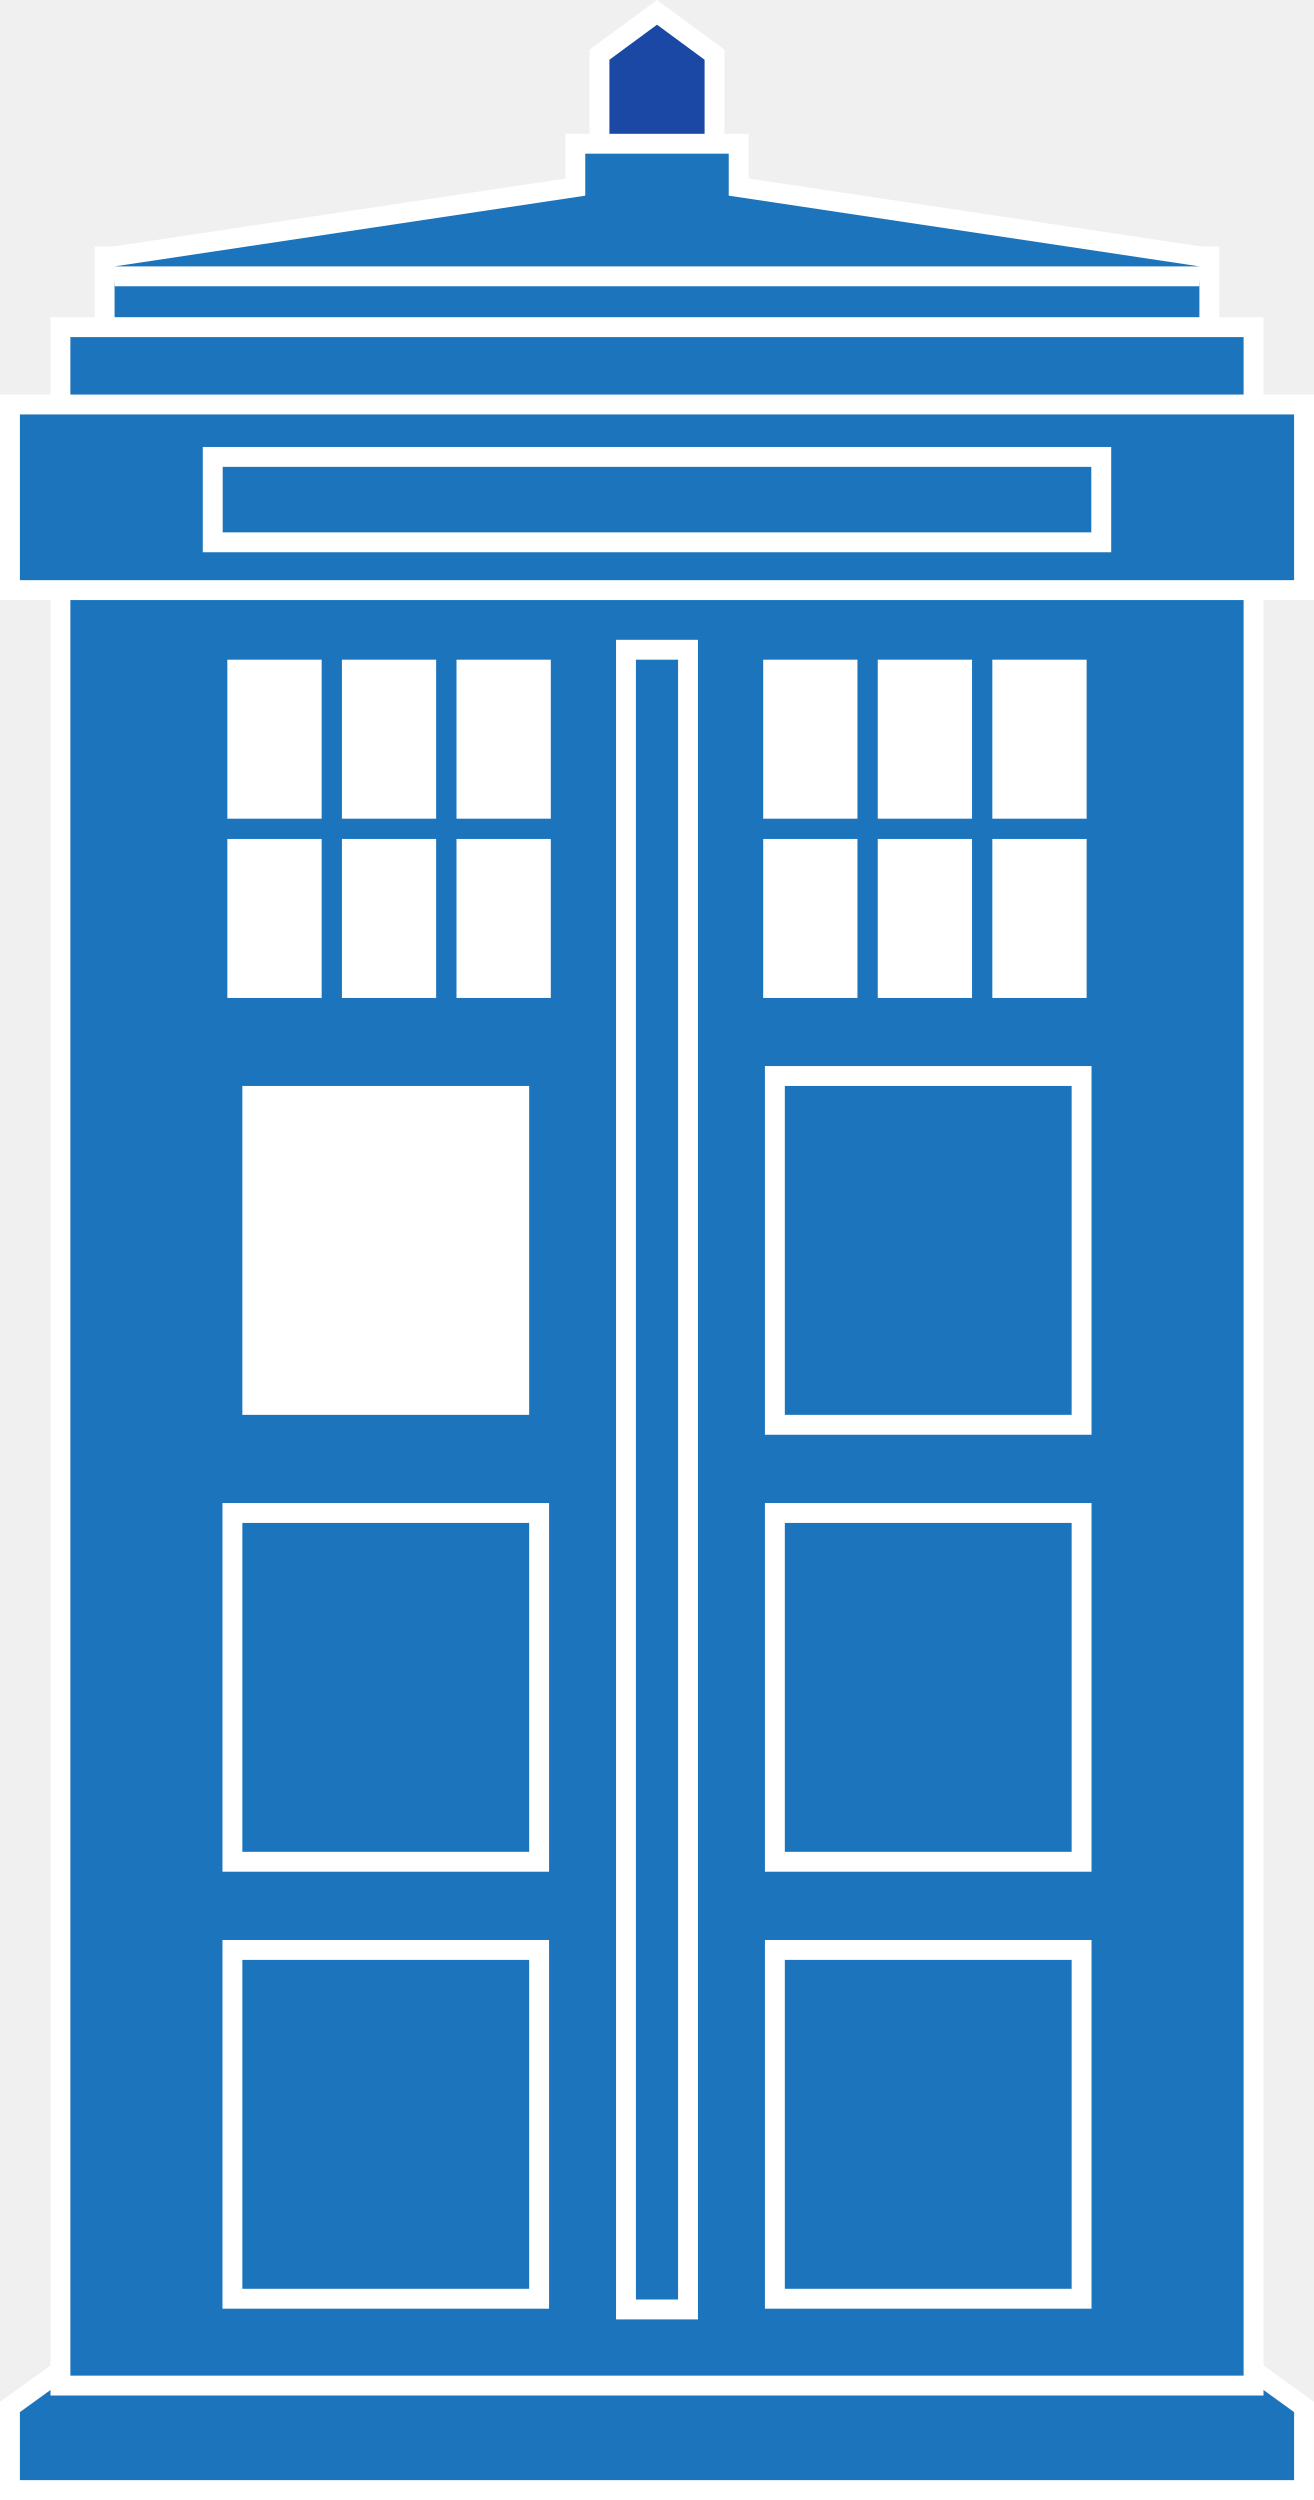
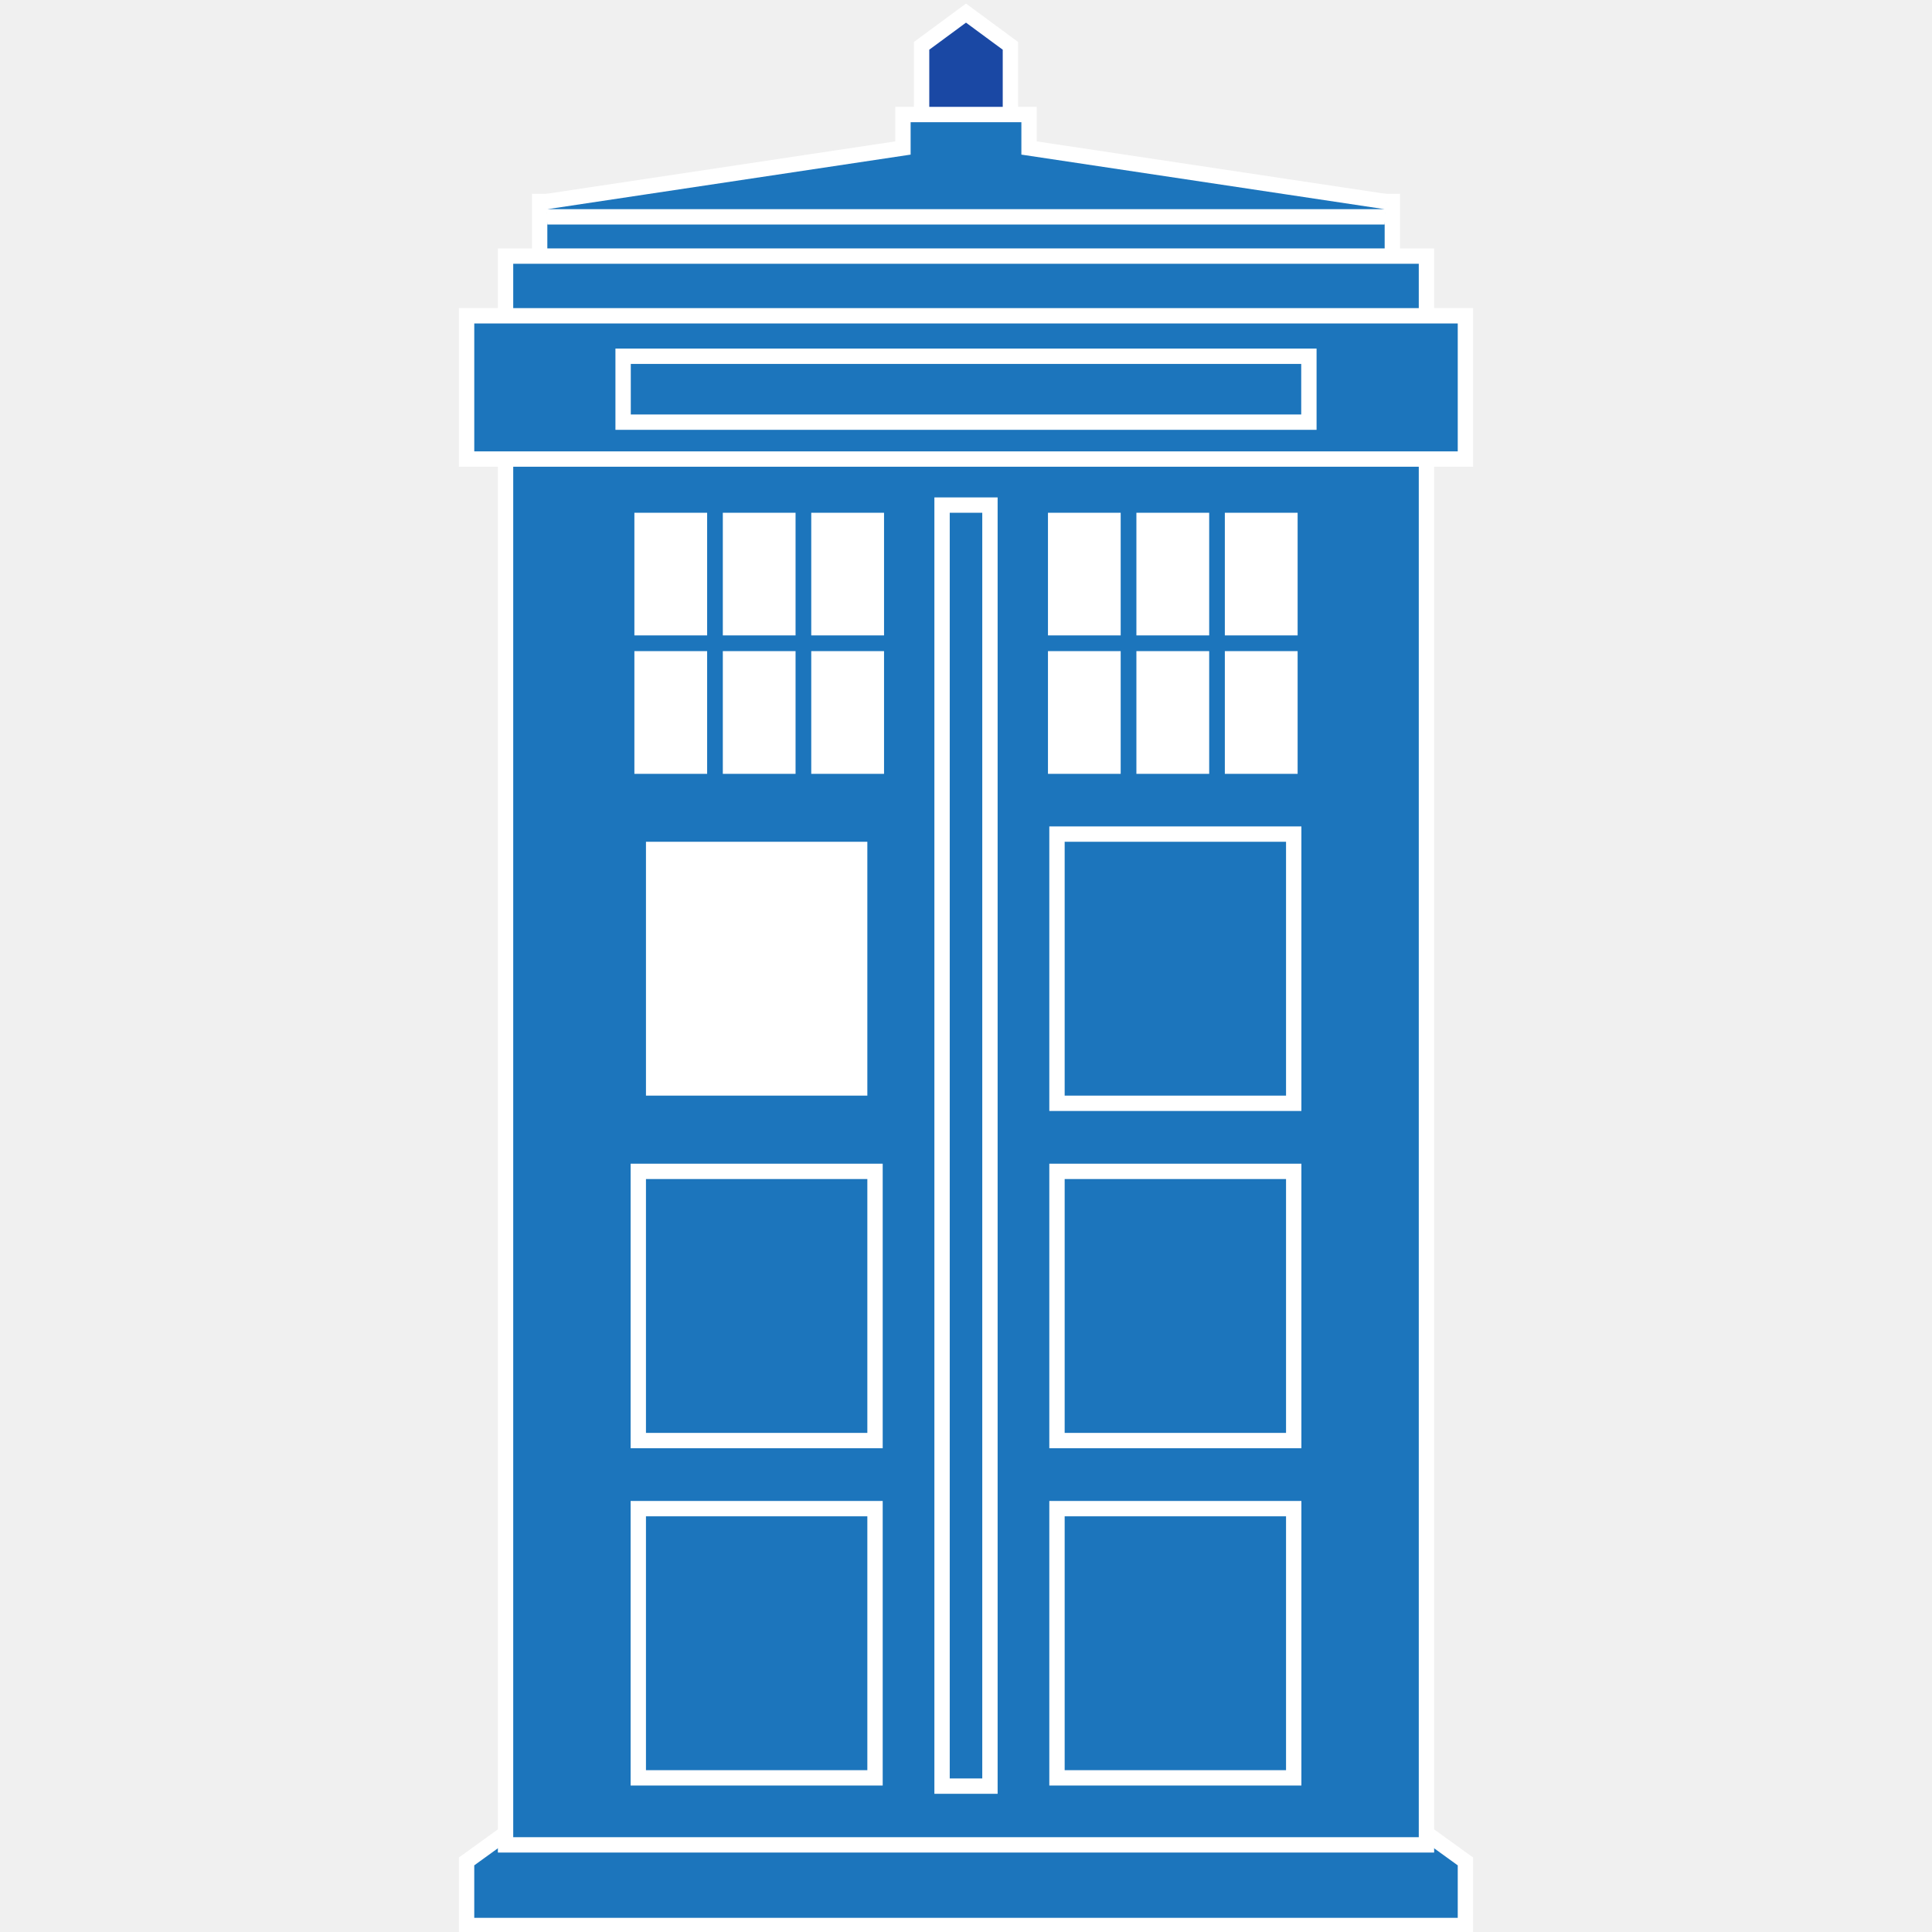
- <svg xmlns="http://www.w3.org/2000/svg" version="1.1" id="Layer_1" x="0px" y="0px" width="74.967" height="142.633" viewBox="0 0 74.967 142.633" enable-background="new 0 0 1400 980" xml:space="preserve">
+ <svg xmlns="http://www.w3.org/2000/svg" version="1.1" id="Layer_1" x="0px" y="0px" width="70" height="70" viewBox="0 0 70 70" enable-background="new 0 0 1400 980" xml:space="preserve">
  <defs id="defs2119">
	

		
		
	
			
			
			
			
		
			
			
			
		
	
	
</defs>
-   <g id="g292" transform="matrix(0.5,0,0,0.5,-519.0305,-92.3065)">
+   <g id="g292" transform="matrix(0.2450815,0,0,0.2450815,-237.7826,-45.11546)">
    <g id="g12">
      <g id="g6">
-         <polygon fill="#1a48a4" points="1106.463,190.859 1113.028,186.022 1119.594,190.859 1119.594,210.092 1106.463,210.092 " id="polygon4" />
+         <polygon fill="#1a48a4" points="1113.028,186.022 1119.594,190.859 1119.594,210.092 1106.463,210.092 1106.463,190.859 " id="polygon4" />
      </g>
      <g id="g10">
        <path fill="#ffffff" d="m 1113.028,187.431 5.431,4.001 v 17.525 h -10.861 v -17.525 l 5.43,-4.001 m 0,-2.818 -1.346,0.992 -5.431,4.001 -0.923,0.68 v 1.147 17.525 2.269 h 2.269 10.861 2.269 v -2.269 -17.525 -1.147 l -0.923,-0.68 -5.431,-4.001 z" id="path8" />
      </g>
    </g>
    <g id="g22">
      <g id="g16">
-         <polygon fill="#1c75bc" points="1186.86,459.268 1186.86,468.744 1039.197,468.744 1039.197,459.268 1045.725,454.553 1180.332,454.553 " id="polygon14" />
+         <polygon fill="#1c75bc" points="1180.332,454.553 1186.86,459.268 1186.86,468.744 1039.197,468.744 1039.197,459.268 1045.725,454.553 " id="polygon14" />
      </g>
      <g id="g20">
        <path fill="#ffffff" d="m 1179.965,455.688 5.76,4.161 v 7.761 h -72.697 -72.697 v -7.761 l 5.76,-4.161 h 133.874 m 0.734,-2.269 h -0.734 -133.874 -0.734 l -0.595,0.43 -5.76,4.161 -0.941,0.679 v 1.16 7.761 2.269 h 2.269 72.697 72.697 2.269 v -2.269 -7.761 -1.16 l -0.941,-0.679 -5.76,-4.161 z" id="path18" />
      </g>
    </g>
    <g id="g74">
      <g id="g32">
        <g id="g26">
          <rect x="1050" y="213.874" fill="#1c75bc" width="126.057" height="10.338" id="rect24" />
        </g>
        <g id="g30">
          <path fill="#ffffff" d="m 1174.922,215.009 v 8.069 h -123.788 v -8.069 h 123.788 m 2.27,-2.27 h -2.269 -123.788 -2.269 v 2.269 8.069 2.269 h 2.269 123.788 2.269 v -2.269 -8.069 z" id="path28" />
        </g>
      </g>
      <g id="g42">
        <g id="g36">
          <rect x="1044.957" y="221.943" fill="#1c75bc" width="136.143" height="11.095" id="rect34" />
        </g>
        <g id="g40">
          <path fill="#ffffff" d="m 1179.965,223.078 v 8.825 h -133.874 v -8.825 h 5.043 123.788 5.043 m 2.27,-2.27 h -2.269 -5.043 -123.788 -5.043 -2.269 v 2.269 8.825 2.269 h 2.269 133.874 2.269 v -2.269 -8.825 z" id="path38" />
        </g>
      </g>
      <g id="g52">
        <g id="g46">
-           <polygon fill="#1c75bc" points="1175.091,213.887 1174.922,216.144 1051.135,216.144 1050.966,213.887 1103.708,205.963 1103.708,201.014 1122.349,201.014 1122.349,205.963 " id="polygon44" />
+           <polygon fill="#1c75bc" points="1050.966,213.887 1103.708,205.963 1103.708,201.014 1122.349,201.014 1122.349,205.963 1175.091,213.887 1174.922,216.144 1051.135,216.144 " id="polygon44" />
        </g>
        <g id="g50">
          <path fill="#ffffff" d="m 1121.214,202.149 v 4.791 l 53.708,8.069 h -123.788 l 53.708,-8.069 v -4.791 h 8.186 8.186 m 2.269,-2.269 h -2.269 -8.186 -8.186 -2.269 v 2.269 2.837 l -51.776,7.779 0.337,4.514 h 123.788 l 0.337,-4.514 -51.776,-7.779 v -2.837 z" id="path48" />
        </g>
      </g>
      <g id="g62">
        <g id="g56">
          <rect x="1044.957" y="249.68" fill="#1c75bc" width="136.143" height="207.143" id="rect54" />
        </g>
        <g id="g60">
          <path fill="#ffffff" d="M 1179.965,250.814 V 455.688 H 1046.091 V 250.814 h 133.874 m 2.27,-2.269 h -2.269 -133.874 -2.269 v 2.269 204.874 2.269 h 2.269 133.874 2.269 v -2.269 -204.874 z" id="path58" />
        </g>
      </g>
      <g id="g72">
        <g id="g66">
          <rect x="1039.197" y="230.768" fill="#1c75bc" width="147.664" height="21.181" id="rect64" />
        </g>
        <g id="g70">
          <path fill="#ffffff" d="m 1185.726,231.903 v 18.911 h -5.76 -133.874 -5.76 v -18.911 h 5.76 133.874 5.76 m 2.269,-2.269 h -2.269 -5.76 -133.874 -5.76 -2.269 v 2.269 18.911 2.269 h 2.269 5.76 133.874 5.76 2.269 v -2.269 -18.911 z" id="path68" />
        </g>
      </g>
    </g>
    <g id="g96">
      <g id="g84">
        <g id="g78">
          <rect x="1064.58" y="357.254" fill="#1c75bc" width="34.998" height="39.8" id="rect76" />
        </g>
        <g id="g82">
          <path fill="#ffffff" d="m 1098.443,358.388 v 37.53 h -32.728 v -37.53 h 32.728 m 2.27,-2.269 h -2.269 -32.728 -2.269 v 2.269 37.53 2.269 h 2.269 32.728 2.269 v -2.269 -37.53 z" id="path80" />
        </g>
      </g>
      <g id="g94">
        <g id="g88">
          <rect x="1126.479" y="357.254" fill="#1c75bc" width="34.997" height="39.8" id="rect86" />
        </g>
        <g id="g92">
          <path fill="#ffffff" d="m 1160.342,358.388 v 37.53 h -32.728 v -37.53 h 32.728 m 2.269,-2.269 h -2.269 -32.728 -2.269 v 2.269 37.53 2.269 h 2.269 32.728 2.269 v -2.269 -37.53 z" id="path90" />
        </g>
      </g>
    </g>
    <g id="g118">
      <g id="g106">
        <g id="g100">
          <rect x="1064.58" y="407.114" fill="#1c75bc" width="34.998" height="39.8" id="rect98" />
        </g>
        <g id="g104">
          <path fill="#ffffff" d="m 1098.443,408.249 v 37.531 h -32.728 v -37.531 h 32.728 m 2.27,-2.269 h -2.269 -32.728 -2.269 v 2.269 37.531 2.269 h 2.269 32.728 2.269 v -2.269 -37.531 z" id="path102" />
        </g>
      </g>
      <g id="g116">
        <g id="g110">
          <rect x="1126.479" y="407.114" fill="#1c75bc" width="34.997" height="39.8" id="rect108" />
        </g>
        <g id="g114">
          <path fill="#ffffff" d="m 1160.342,408.249 v 37.531 h -32.728 v -37.531 h 32.728 m 2.269,-2.269 h -2.269 -32.728 -2.269 v 2.269 37.531 2.269 h 2.269 32.728 2.269 v -2.269 -37.531 z" id="path112" />
        </g>
      </g>
    </g>
    <g id="g142">
      <g id="g128">
        <g id="g122">
          <rect x="1126.479" y="307.393" fill="#1c75bc" width="34.997" height="39.8" id="rect120" />
        </g>
        <g id="g126">
          <path fill="#ffffff" d="m 1160.342,308.527 v 37.53 h -32.728 v -37.53 h 32.728 m 2.269,-2.269 h -2.269 -32.728 -2.269 v 2.269 37.53 2.269 h 2.269 32.728 2.269 v -2.269 -37.53 z" id="path124" />
        </g>
      </g>
      <g id="g140">
        <g id="g132">
          <rect x="1064.58" y="307.393" fill="#ffffff" width="34.998" height="39.8" id="rect130" />
        </g>
        <g id="g138">
          <g id="g136">
            <path fill="#1c75bc" d="m 1098.443,308.527 v 37.53 h -32.728 v -37.53 h 32.728 m 2.27,-2.269 h -2.269 -32.728 -2.269 v 2.269 37.53 2.269 h 2.269 32.728 2.269 v -2.269 -37.53 z" id="path134" />
          </g>
        </g>
      </g>
    </g>
    <g id="g268">
      <g id="g204">
        <g id="g152">
          <g id="g146">
            <rect x="1062.868" y="258.753" fill="#ffffff" width="13.031" height="20.412" id="rect144" />
          </g>
          <g id="g150">
            <path fill="#1c75bc" d="m 1074.764,259.888 v 18.143 h -10.761 v -18.143 h 10.761 m 2.27,-2.269 h -2.269 -10.761 -2.269 v 2.269 18.143 2.269 h 2.269 10.761 2.269 v -2.269 -18.143 z" id="path148" />
          </g>
        </g>
        <g id="g162">
          <g id="g156">
            <rect x="1075.942" y="258.753" fill="#ffffff" width="13.03" height="20.412" id="rect154" />
          </g>
          <g id="g160">
            <path fill="#1c75bc" d="m 1087.838,259.888 v 18.143 h -10.761 v -18.143 h 10.761 m 2.269,-2.269 h -2.269 -10.761 -2.269 v 2.269 18.143 2.269 h 2.269 10.761 2.269 v -2.269 -18.143 z" id="path158" />
          </g>
        </g>
        <g id="g172">
          <g id="g166">
            <rect x="1089.015" y="258.753" fill="#ffffff" width="13.031" height="20.412" id="rect164" />
          </g>
          <g id="g170">
            <path fill="#1c75bc" d="m 1100.911,259.888 v 18.143 h -10.761 v -18.143 h 10.761 m 2.269,-2.269 h -2.269 -10.761 -2.269 v 2.269 18.143 2.269 h 2.269 10.761 2.269 v -2.269 -18.143 z" id="path168" />
          </g>
        </g>
        <g id="g182">
          <g id="g176">
            <rect x="1062.868" y="279.208" fill="#ffffff" width="13.031" height="20.412" id="rect174" />
          </g>
          <g id="g180">
            <path fill="#1c75bc" d="m 1074.764,280.343 v 18.143 h -10.761 v -18.143 h 10.761 m 2.27,-2.269 h -2.269 -10.761 -2.269 v 2.269 18.143 2.269 h 2.269 10.761 2.269 v -2.269 -18.143 z" id="path178" />
          </g>
        </g>
        <g id="g192">
          <g id="g186">
            <rect x="1075.942" y="279.208" fill="#ffffff" width="13.03" height="20.412" id="rect184" />
          </g>
          <g id="g190">
            <path fill="#1c75bc" d="m 1087.838,280.343 v 18.143 h -10.761 v -18.143 h 10.761 m 2.269,-2.269 h -2.269 -10.761 -2.269 v 2.269 18.143 2.269 h 2.269 10.761 2.269 v -2.269 -18.143 z" id="path188" />
          </g>
        </g>
        <g id="g202">
          <g id="g196">
            <rect x="1089.015" y="279.208" fill="#ffffff" width="13.031" height="20.412" id="rect194" />
          </g>
          <g id="g200">
            <path fill="#1c75bc" d="m 1100.911,280.343 v 18.143 h -10.761 v -18.143 h 10.761 m 2.269,-2.269 h -2.269 -10.761 -2.269 v 2.269 18.143 2.269 h 2.269 10.761 2.269 v -2.269 -18.143 z" id="path198" />
          </g>
        </g>
      </g>
      <g id="g266">
        <g id="g214">
          <g id="g208">
            <rect x="1124.011" y="258.753" fill="#ffffff" width="13.03" height="20.412" id="rect206" />
          </g>
          <g id="g212">
            <path fill="#1c75bc" d="m 1135.907,259.888 v 18.143 h -10.761 v -18.143 h 10.761 m 2.269,-2.269 h -2.269 -10.761 -2.269 v 2.269 18.143 2.269 h 2.269 10.761 2.269 v -2.269 -18.143 z" id="path210" />
          </g>
        </g>
        <g id="g224">
          <g id="g218">
            <rect x="1137.084" y="258.753" fill="#ffffff" width="13.031" height="20.412" id="rect216" />
          </g>
          <g id="g222">
            <path fill="#1c75bc" d="m 1148.98,259.888 v 18.143 h -10.761 v -18.143 h 10.761 m 2.27,-2.269 h -2.269 -10.761 -2.269 v 2.269 18.143 2.269 h 2.269 10.761 2.269 v -2.269 -18.143 z" id="path220" />
          </g>
        </g>
        <g id="g234">
          <g id="g228">
            <rect x="1150.158" y="258.753" fill="#ffffff" width="13.03" height="20.412" id="rect226" />
          </g>
          <g id="g232">
            <path fill="#1c75bc" d="m 1162.054,259.888 v 18.143 h -10.761 v -18.143 h 10.761 m 2.269,-2.269 h -2.269 -10.761 -2.269 v 2.269 18.143 2.269 h 2.269 10.761 2.269 v -2.269 -18.143 z" id="path230" />
          </g>
        </g>
        <g id="g244">
          <g id="g238">
            <rect x="1124.011" y="279.208" fill="#ffffff" width="13.03" height="20.412" id="rect236" />
          </g>
          <g id="g242">
            <path fill="#1c75bc" d="m 1135.907,280.343 v 18.143 h -10.761 v -18.143 h 10.761 m 2.269,-2.269 h -2.269 -10.761 -2.269 v 2.269 18.143 2.269 h 2.269 10.761 2.269 v -2.269 -18.143 z" id="path240" />
          </g>
        </g>
        <g id="g254">
          <g id="g248">
            <rect x="1137.084" y="279.208" fill="#ffffff" width="13.031" height="20.412" id="rect246" />
          </g>
          <g id="g252">
            <path fill="#1c75bc" d="m 1148.98,280.343 v 18.143 h -10.761 v -18.143 h 10.761 m 2.27,-2.269 h -2.269 -10.761 -2.269 v 2.269 18.143 2.269 h 2.269 10.761 2.269 v -2.269 -18.143 z" id="path250" />
          </g>
        </g>
        <g id="g264">
          <g id="g258">
            <rect x="1150.158" y="279.208" fill="#ffffff" width="13.03" height="20.412" id="rect256" />
          </g>
          <g id="g262">
            <path fill="#1c75bc" d="m 1162.054,280.343 v 18.143 h -10.761 v -18.143 h 10.761 m 2.269,-2.269 h -2.269 -10.761 -2.269 v 2.269 18.143 2.269 h 2.269 10.761 2.269 v -2.269 -18.143 z" id="path260" />
          </g>
        </g>
      </g>
    </g>
    <g id="g280">
      <g id="g278">
        <g id="g272">
          <rect x="1109.489" y="258.753" fill="#1c75bc" width="7.079" height="189.385" id="rect270" />
        </g>
        <g id="g276">
          <path fill="#ffffff" d="m 1115.433,259.888 v 187.115 h -4.81 V 259.888 h 4.81 m 2.27,-2.269 h -2.269 -4.81 -2.269 v 2.269 187.115 2.269 h 2.269 4.81 2.269 v -2.269 -187.115 z" id="path274" />
        </g>
      </g>
    </g>
    <g id="g290">
      <g id="g284">
        <rect x="1062.336" y="236.751" fill="#1c75bc" width="101.384" height="9.743" id="rect282" />
      </g>
      <g id="g288">
        <path fill="#ffffff" d="m 1162.586,237.885 v 7.474 h -99.115 v -7.474 h 99.115 m 2.269,-2.269 h -2.269 -99.115 -2.269 v 2.269 7.474 2.269 h 2.269 99.115 2.269 v -2.269 -7.474 z" id="path286" />
      </g>
    </g>
  </g>
</svg>
